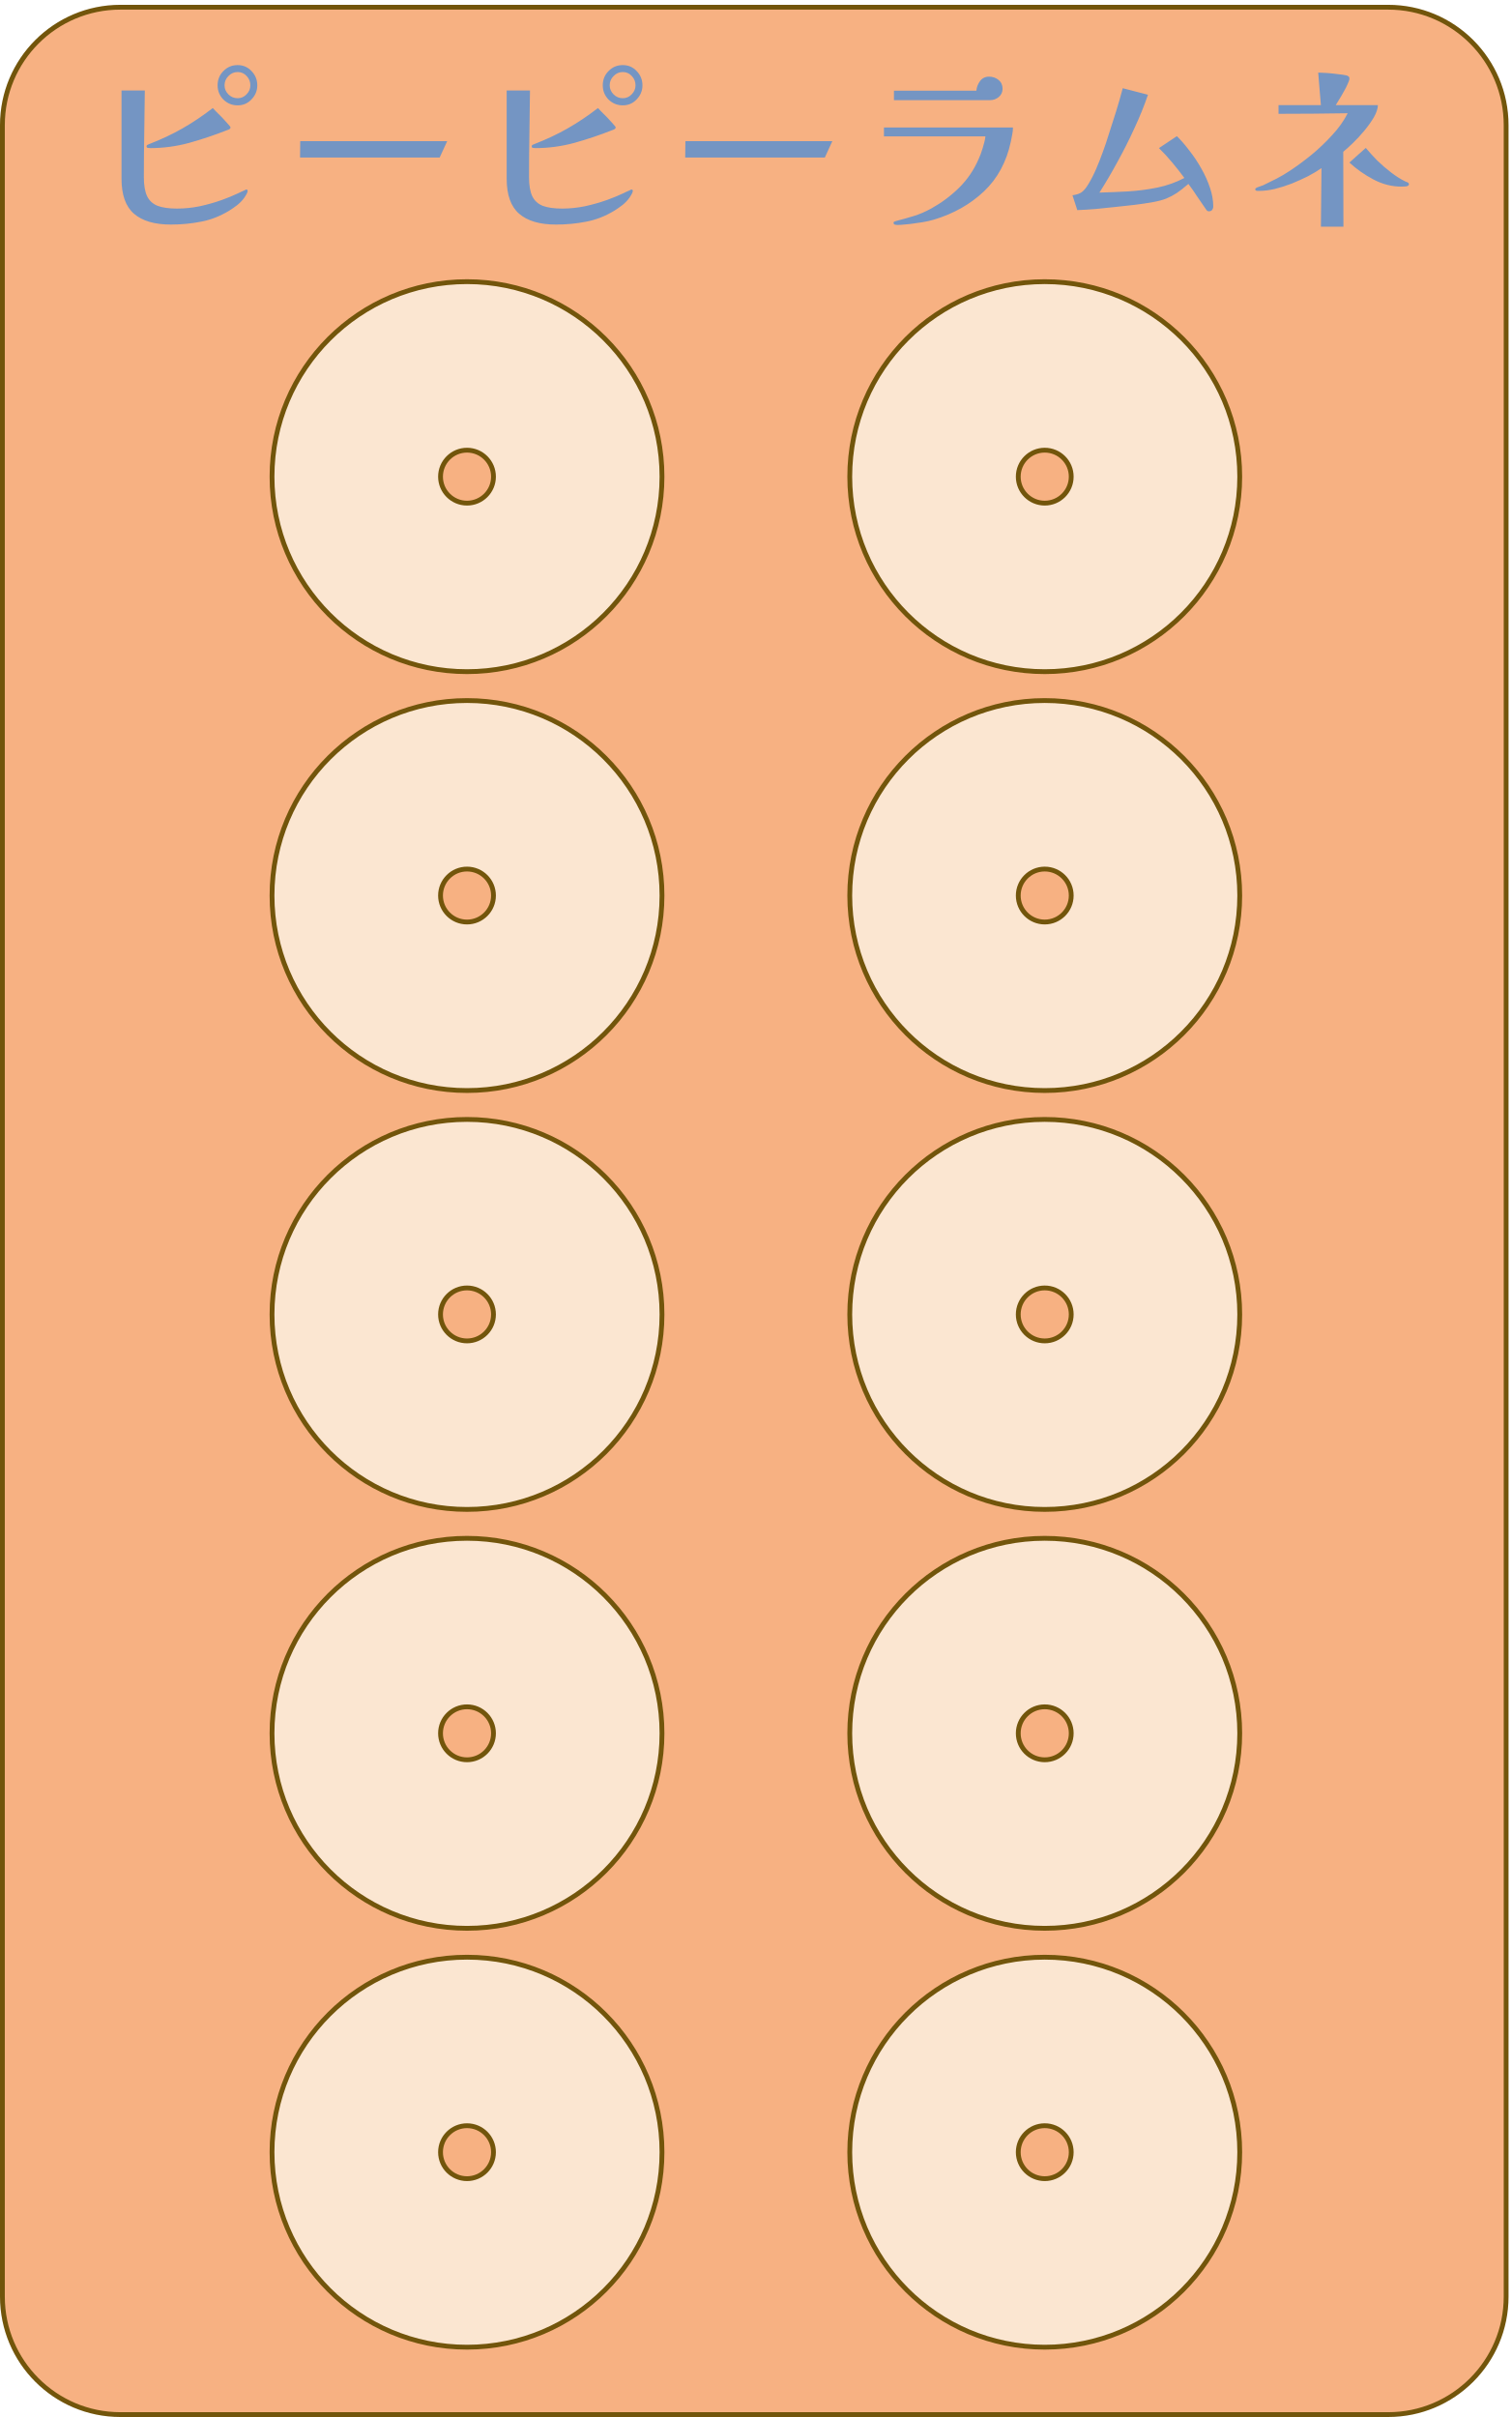
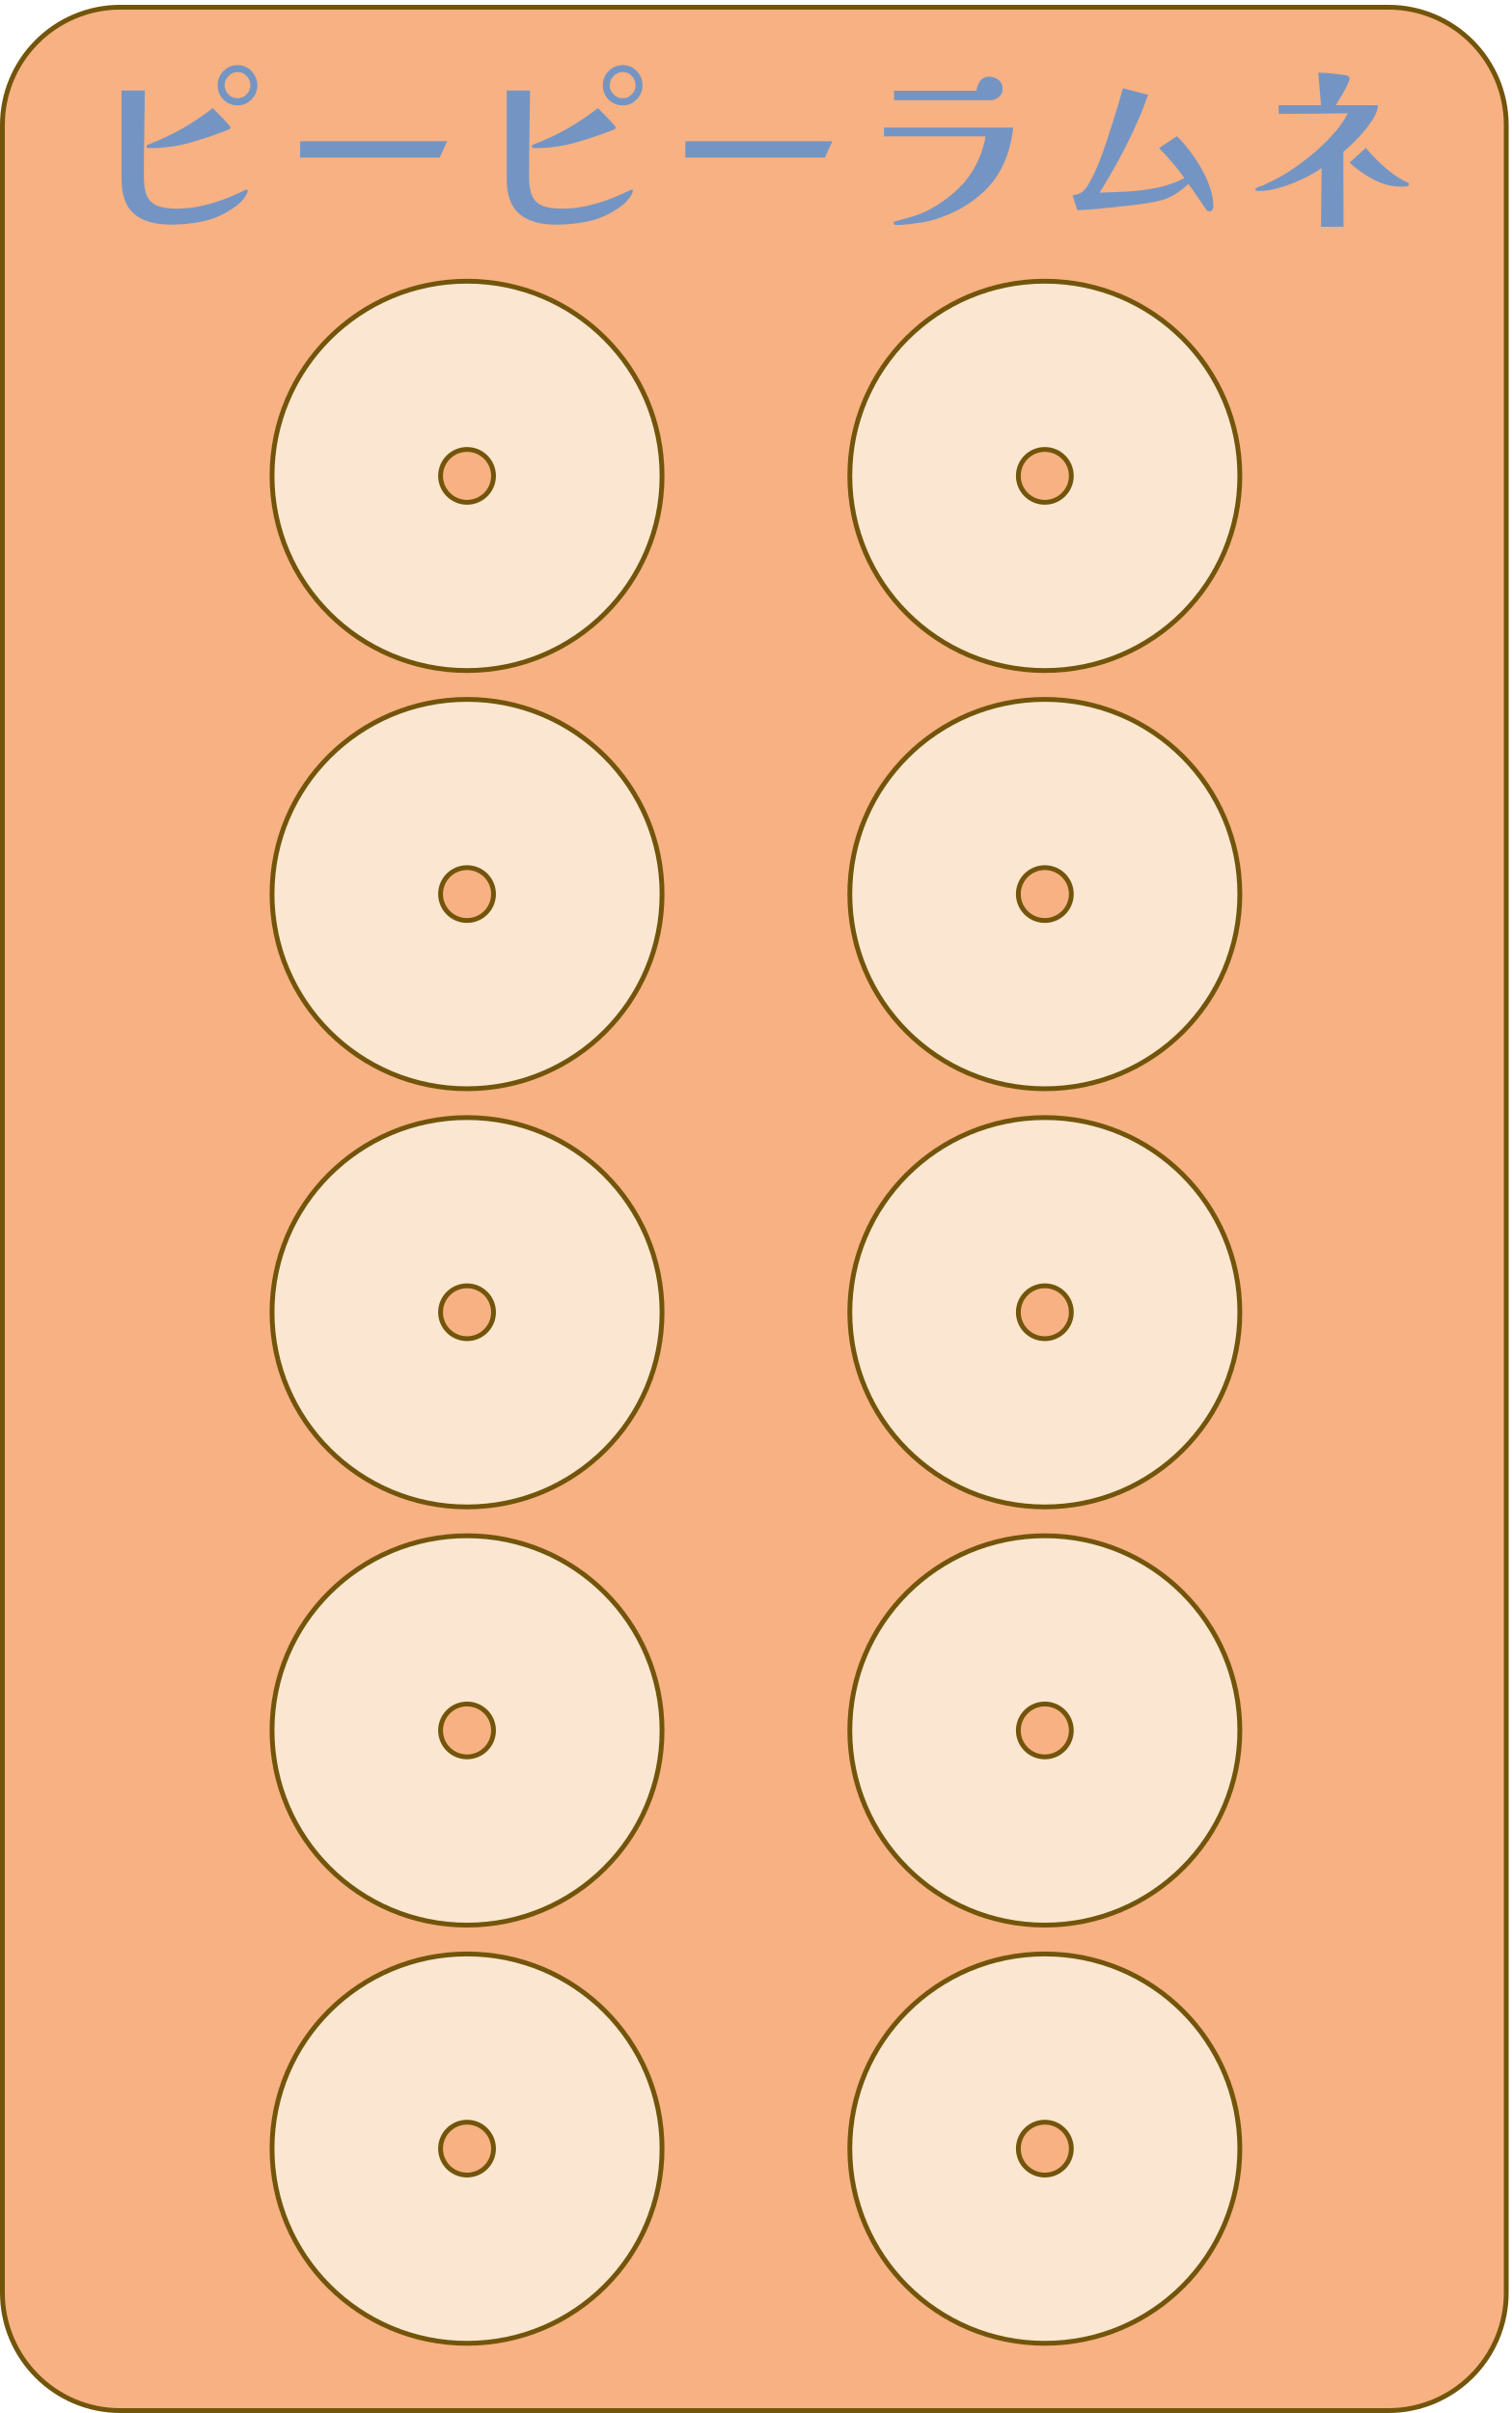
- <svg xmlns="http://www.w3.org/2000/svg" width="314" height="502" viewBox="0 0 314 502" fill="none">
-   <rect x="0.5" y="1.5" width="312.333" height="500" rx="24.5" fill="#F7B182" stroke="#72550B" />
+ <svg xmlns="http://www.w3.org/2000/svg" width="314" height="501" viewBox="0 0 314 501" fill="none">
+   <rect x="0.5" y="1.498" width="312.333" height="499.002" rx="24.5" fill="#F7B182" stroke="#72550B" />
  <path d="M52 17.72C52 16.973 51.747 16.333 51.24 15.8C50.733 15.24 50.107 14.96 49.36 14.96C48.613 14.96 47.973 15.24 47.44 15.8C46.907 16.333 46.64 16.973 46.64 17.72C46.64 18.44 46.907 19.067 47.44 19.6C47.973 20.133 48.613 20.4 49.36 20.4C50.08 20.4 50.693 20.133 51.2 19.6C51.733 19.067 52 18.44 52 17.72ZM51.44 39.64C51.44 39.827 51.347 40.08 51.16 40.4C51 40.693 50.867 40.907 50.76 41.04C50.387 41.573 49.907 42.08 49.32 42.56C48.733 43.013 48.16 43.413 47.6 43.76C45.707 44.907 43.76 45.667 41.76 46.04C39.76 46.44 37.667 46.64 35.48 46.64C32.12 46.64 29.573 45.893 27.84 44.4C26.107 42.907 25.24 40.48 25.24 37.12V18.8H30.08C30.053 21.787 30.013 24.787 29.96 27.8C29.907 30.787 29.88 33.787 29.88 36.8C29.88 38.48 30.107 39.8 30.56 40.76C31.013 41.693 31.747 42.36 32.76 42.76C33.773 43.133 35.107 43.32 36.76 43.32C38.333 43.32 39.907 43.16 41.48 42.84C43.08 42.493 44.627 42.053 46.12 41.52C46.707 41.307 47.293 41.08 47.88 40.84C48.467 40.6 49.04 40.347 49.6 40.08C49.653 40.053 49.787 39.987 50 39.88C50.24 39.773 50.48 39.667 50.72 39.56C50.96 39.427 51.093 39.36 51.12 39.36C51.333 39.36 51.44 39.453 51.44 39.64ZM47.88 26.44C47.88 26.627 47.773 26.773 47.56 26.88C47.373 26.96 47.2 27.027 47.04 27.08C44.533 28.067 41.947 28.933 39.28 29.68C36.613 30.4 33.933 30.76 31.24 30.76C31.107 30.76 30.933 30.747 30.72 30.72C30.533 30.693 30.44 30.587 30.44 30.4C30.44 30.24 30.507 30.133 30.64 30.08C30.773 30 30.893 29.947 31 29.92C33.48 28.96 35.773 27.88 37.88 26.68C39.987 25.48 42.093 24.067 44.2 22.44C44.307 22.547 44.547 22.8 44.92 23.2C45.32 23.573 45.747 24 46.2 24.48C46.653 24.96 47.04 25.387 47.36 25.76C47.707 26.133 47.88 26.36 47.88 26.44ZM53.44 17.72C53.44 18.84 53.04 19.813 52.24 20.64C51.467 21.467 50.507 21.88 49.36 21.88C48.213 21.88 47.227 21.48 46.4 20.68C45.6 19.853 45.2 18.867 45.2 17.72C45.2 16.547 45.6 15.56 46.4 14.76C47.2 13.933 48.187 13.52 49.36 13.52C50.507 13.52 51.467 13.933 52.24 14.76C53.04 15.587 53.44 16.573 53.44 17.72ZM92.88 29.32L91.32 32.72H62.32L62.36 29.32H92.88ZM132 17.72C132 16.973 131.747 16.333 131.24 15.8C130.733 15.24 130.107 14.96 129.36 14.96C128.613 14.96 127.973 15.24 127.44 15.8C126.907 16.333 126.64 16.973 126.64 17.72C126.64 18.44 126.907 19.067 127.44 19.6C127.973 20.133 128.613 20.4 129.36 20.4C130.08 20.4 130.693 20.133 131.2 19.6C131.733 19.067 132 18.44 132 17.72ZM131.44 39.64C131.44 39.827 131.347 40.08 131.16 40.4C131 40.693 130.867 40.907 130.76 41.04C130.387 41.573 129.907 42.08 129.32 42.56C128.733 43.013 128.16 43.413 127.6 43.76C125.707 44.907 123.76 45.667 121.76 46.04C119.76 46.44 117.667 46.64 115.48 46.64C112.12 46.64 109.573 45.893 107.84 44.4C106.107 42.907 105.24 40.48 105.24 37.12V18.8H110.08C110.053 21.787 110.013 24.787 109.96 27.8C109.907 30.787 109.88 33.787 109.88 36.8C109.88 38.48 110.107 39.8 110.56 40.76C111.013 41.693 111.747 42.36 112.76 42.76C113.773 43.133 115.107 43.32 116.76 43.32C118.333 43.32 119.907 43.16 121.48 42.84C123.08 42.493 124.627 42.053 126.12 41.52C126.707 41.307 127.293 41.08 127.88 40.84C128.467 40.6 129.04 40.347 129.6 40.08C129.653 40.053 129.787 39.987 130 39.88C130.24 39.773 130.48 39.667 130.72 39.56C130.96 39.427 131.093 39.36 131.12 39.36C131.333 39.36 131.44 39.453 131.44 39.64ZM127.88 26.44C127.88 26.627 127.773 26.773 127.56 26.88C127.373 26.96 127.2 27.027 127.04 27.08C124.533 28.067 121.947 28.933 119.28 29.68C116.613 30.4 113.933 30.76 111.24 30.76C111.107 30.76 110.933 30.747 110.72 30.72C110.533 30.693 110.44 30.587 110.44 30.4C110.44 30.24 110.507 30.133 110.64 30.08C110.773 30 110.893 29.947 111 29.92C113.48 28.96 115.773 27.88 117.88 26.68C119.987 25.48 122.093 24.067 124.2 22.44C124.307 22.547 124.547 22.8 124.92 23.2C125.32 23.573 125.747 24 126.2 24.48C126.653 24.96 127.04 25.387 127.36 25.76C127.707 26.133 127.88 26.36 127.88 26.44ZM133.44 17.72C133.44 18.84 133.04 19.813 132.24 20.64C131.467 21.467 130.507 21.88 129.36 21.88C128.213 21.88 127.227 21.48 126.4 20.68C125.6 19.853 125.2 18.867 125.2 17.72C125.2 16.547 125.6 15.56 126.4 14.76C127.2 13.933 128.187 13.52 129.36 13.52C130.507 13.52 131.467 13.933 132.24 14.76C133.04 15.587 133.44 16.573 133.44 17.72ZM172.88 29.32L171.32 32.72H142.32L142.36 29.32H172.88ZM210.4 26.48C210.4 26.96 210.347 27.453 210.24 27.96C210.16 28.44 210.067 28.92 209.96 29.4C209.053 33.64 207.187 37.093 204.36 39.76C201.533 42.427 198.093 44.373 194.04 45.6C193.24 45.84 192.413 46.027 191.56 46.16C190.733 46.293 189.893 46.413 189.04 46.52C188.613 46.573 188.187 46.613 187.76 46.64C187.333 46.693 186.893 46.72 186.44 46.72C186.2 46.72 186 46.693 185.84 46.64C185.68 46.613 185.6 46.467 185.6 46.2C185.6 46.12 185.68 46.053 185.84 46C186.027 45.947 186.147 45.907 186.2 45.88C187.533 45.533 188.76 45.187 189.88 44.84C191 44.493 192.173 43.987 193.4 43.32C195.56 42.12 197.493 40.68 199.2 39C200.933 37.293 202.293 35.293 203.28 33C203.573 32.387 203.853 31.627 204.12 30.72C204.413 29.813 204.6 29.013 204.68 28.32H183.6V26.48H210.4ZM208.24 18.44C208.24 19.133 207.973 19.707 207.44 20.16C206.907 20.587 206.307 20.8 205.64 20.8H185.68V18.84H202.8C202.853 18.12 203.107 17.453 203.56 16.84C204.013 16.227 204.64 15.92 205.44 15.92C206.187 15.92 206.84 16.147 207.4 16.6C207.96 17.053 208.24 17.667 208.24 18.44ZM252 42.88C252 43.147 251.92 43.387 251.76 43.6C251.627 43.787 251.413 43.88 251.12 43.88C250.96 43.88 250.84 43.853 250.76 43.8C250.68 43.72 250.6 43.627 250.52 43.52C249.907 42.613 249.293 41.72 248.68 40.84C248.093 39.933 247.48 39.053 246.84 38.2C246.787 38.227 246.72 38.28 246.64 38.36C245.867 39.027 245.133 39.6 244.44 40.08C243.747 40.533 243.013 40.92 242.24 41.24C241.493 41.533 240.6 41.773 239.56 41.96C238.253 42.2 236.92 42.4 235.56 42.56C234.2 42.72 232.853 42.867 231.52 43C230.213 43.133 228.92 43.267 227.64 43.4C226.36 43.507 225.067 43.587 223.76 43.64L222.76 40.56C223.667 40.427 224.32 40.2 224.72 39.88C225.147 39.56 225.587 39.027 226.04 38.28C226.627 37.32 227.173 36.253 227.68 35.08C228.187 33.907 228.653 32.72 229.08 31.52C229.533 30.293 229.92 29.147 230.24 28.08C230.773 26.453 231.293 24.827 231.8 23.2C232.307 21.573 232.773 19.947 233.2 18.32L238.44 19.68C237.667 21.947 236.733 24.253 235.64 26.6C234.573 28.947 233.413 31.253 232.16 33.52C230.933 35.787 229.667 37.947 228.36 40C230.253 39.947 232.227 39.867 234.28 39.76C236.36 39.627 238.4 39.36 240.4 38.96C242.427 38.533 244.293 37.867 246 36.96C245.2 35.867 244.36 34.8 243.48 33.76C242.6 32.693 241.68 31.693 240.72 30.76L244.44 28.28C245.293 29.107 246.16 30.107 247.04 31.28C247.947 32.427 248.773 33.667 249.52 35C250.267 36.307 250.867 37.64 251.32 39C251.773 40.333 252 41.627 252 42.88ZM286.2 21.84C286.173 22.587 285.893 23.427 285.36 24.36C284.827 25.267 284.173 26.187 283.4 27.12C282.627 28.053 281.84 28.907 281.04 29.68C280.24 30.453 279.56 31.067 279 31.52L279.04 47.08H274.36L274.48 34.92C273.68 35.48 272.747 36.04 271.68 36.6C270.613 37.133 269.493 37.64 268.32 38.12C267.147 38.573 265.973 38.947 264.8 39.24C263.653 39.507 262.6 39.64 261.64 39.64C261.56 39.64 261.387 39.64 261.12 39.64C260.853 39.613 260.72 39.507 260.72 39.32C260.72 39.187 260.827 39.067 261.04 38.96C261.28 38.853 261.533 38.76 261.8 38.68C262.067 38.573 262.253 38.507 262.36 38.48C263.32 38.027 264.267 37.56 265.2 37.08C266.16 36.573 267.08 36.027 267.96 35.44C269.373 34.507 270.853 33.413 272.4 32.16C273.947 30.88 275.387 29.507 276.72 28.04C278.08 26.573 279.147 25.067 279.92 23.52C275.12 23.6 270.333 23.64 265.56 23.64V21.84H274.36C274.253 20.667 274.16 19.56 274.08 18.52C274 17.453 273.907 16.307 273.8 15.08C274.227 15.08 274.827 15.107 275.6 15.16C276.373 15.213 277.133 15.293 277.88 15.4C278.653 15.48 279.213 15.56 279.56 15.64C279.747 15.667 279.907 15.733 280.04 15.84C280.2 15.92 280.28 16.08 280.28 16.32C280.28 16.56 280.16 16.933 279.92 17.44C279.707 17.947 279.427 18.493 279.08 19.08C278.76 19.667 278.44 20.213 278.12 20.72C277.827 21.227 277.6 21.6 277.44 21.84H286.2ZM292.64 38.28C292.64 38.52 292.427 38.667 292 38.72C291.6 38.747 291.307 38.76 291.12 38.76C289.093 38.76 287.147 38.267 285.28 37.28C283.413 36.293 281.747 35.12 280.28 33.76L283.68 30.72C284.347 31.52 285.133 32.387 286.04 33.32C286.973 34.227 287.947 35.067 288.96 35.84C289.973 36.613 290.947 37.227 291.88 37.68C292.013 37.733 292.173 37.8 292.36 37.88C292.547 37.96 292.64 38.093 292.64 38.28Z" fill="#7495C3" />
-   <circle cx="97" cy="99" r="40.5" fill="#FBE6D1" stroke="#72550B" />
-   <circle cx="97" cy="99" r="5.5" fill="#F7B182" stroke="#72550B" />
-   <circle cx="217" cy="99" r="40.5" fill="#FBE6D1" stroke="#72550B" />
-   <circle cx="217" cy="99" r="5.5" fill="#F7B182" stroke="#72550B" />
-   <circle cx="97" cy="186" r="40.5" fill="#FBE6D1" stroke="#72550B" />
-   <circle cx="97" cy="186" r="5.5" fill="#F7B182" stroke="#72550B" />
-   <circle cx="217" cy="186" r="40.5" fill="#FBE6D1" stroke="#72550B" />
-   <circle cx="217" cy="186" r="5.5" fill="#F7B182" stroke="#72550B" />
-   <circle cx="97" cy="273" r="40.5" fill="#FBE6D1" stroke="#72550B" />
-   <circle cx="97" cy="273" r="5.5" fill="#F7B182" stroke="#72550B" />
-   <circle cx="217" cy="273" r="40.5" fill="#FBE6D1" stroke="#72550B" />
-   <circle cx="217" cy="273" r="5.5" fill="#F7B182" stroke="#72550B" />
-   <circle cx="97" cy="360" r="40.5" fill="#FBE6D1" stroke="#72550B" />
-   <circle cx="97" cy="360" r="5.5" fill="#F7B182" stroke="#72550B" />
-   <circle cx="217" cy="360" r="40.5" fill="#FBE6D1" stroke="#72550B" />
-   <circle cx="217" cy="360" r="5.5" fill="#F7B182" stroke="#72550B" />
-   <circle cx="97" cy="447" r="40.5" fill="#FBE6D1" stroke="#72550B" />
-   <circle cx="97" cy="447" r="5.5" fill="#F7B182" stroke="#72550B" />
-   <circle cx="217" cy="447" r="40.5" fill="#FBE6D1" stroke="#72550B" />
-   <circle cx="217" cy="447" r="5.5" fill="#F7B182" stroke="#72550B" />
+   <path d="M97 58.384C119.368 58.384 137.5 76.481 137.5 98.802C137.5 121.124 119.368 139.221 97 139.221C74.632 139.221 56.5 121.124 56.5 98.802C56.5 76.481 74.632 58.384 97 58.384Z" fill="#FBE6D1" stroke="#72550B" />
+   <path d="M97 93.315C100.039 93.315 102.5 95.773 102.5 98.803C102.5 101.833 100.038 104.292 97 104.292C93.962 104.292 91.5 101.833 91.5 98.803C91.5 95.773 93.962 93.315 97 93.315Z" fill="#F7B182" stroke="#72550B" />
+   <path d="M217 58.384C239.368 58.384 257.5 76.481 257.5 98.802C257.5 121.124 239.368 139.221 217 139.221C194.632 139.221 176.5 121.124 176.5 98.802C176.5 76.481 194.632 58.384 217 58.384Z" fill="#FBE6D1" stroke="#72550B" />
+   <path d="M217 93.315C220.039 93.315 222.5 95.773 222.5 98.803C222.5 101.833 220.038 104.292 217 104.292C213.962 104.292 211.5 101.833 211.5 98.803C211.5 95.773 213.961 93.315 217 93.315Z" fill="#F7B182" stroke="#72550B" />
+   <path d="M97 145.211C119.368 145.211 137.5 163.308 137.5 185.629C137.5 207.95 119.368 226.048 97 226.048C74.632 226.048 56.5 207.95 56.5 185.629C56.5 163.308 74.632 145.211 97 145.211Z" fill="#FBE6D1" stroke="#72550B" />
+   <path d="M97 180.142C100.039 180.142 102.5 182.6 102.5 185.63C102.5 188.66 100.038 191.118 97 191.118C93.962 191.118 91.5 188.66 91.5 185.63C91.5 182.6 93.962 180.142 97 180.142Z" fill="#F7B182" stroke="#72550B" />
+   <path d="M217 145.211C239.368 145.211 257.5 163.308 257.5 185.629C257.5 207.95 239.368 226.048 217 226.048C194.632 226.048 176.5 207.95 176.5 185.629C176.5 163.308 194.632 145.211 217 145.211Z" fill="#FBE6D1" stroke="#72550B" />
+   <path d="M217 180.142C220.039 180.142 222.5 182.6 222.5 185.63C222.5 188.66 220.038 191.118 217 191.118C213.962 191.118 211.5 188.66 211.5 185.63C211.5 182.6 213.961 180.142 217 180.142Z" fill="#F7B182" stroke="#72550B" />
+   <path d="M97 232.038C119.368 232.038 137.5 250.135 137.5 272.456C137.5 294.778 119.368 312.875 97 312.875C74.632 312.875 56.5 294.778 56.5 272.456C56.5 250.135 74.632 232.038 97 232.038Z" fill="#FBE6D1" stroke="#72550B" />
+   <path d="M97 266.968C100.039 266.968 102.5 269.427 102.5 272.457C102.5 275.486 100.038 277.945 97 277.945C93.962 277.945 91.5 275.486 91.5 272.457C91.5 269.427 93.962 266.968 97 266.968Z" fill="#F7B182" stroke="#72550B" />
+   <path d="M217 232.038C239.368 232.038 257.5 250.135 257.5 272.456C257.5 294.778 239.368 312.875 217 312.875C194.632 312.875 176.5 294.778 176.5 272.456C176.5 250.135 194.632 232.038 217 232.038Z" fill="#FBE6D1" stroke="#72550B" />
+   <path d="M217 266.968C220.039 266.968 222.5 269.427 222.5 272.457C222.5 275.486 220.038 277.945 217 277.945C213.962 277.945 211.5 275.486 211.5 272.457C211.5 269.427 213.961 266.968 217 266.968Z" fill="#F7B182" stroke="#72550B" />
+   <path d="M97 318.865C119.368 318.865 137.5 336.961 137.5 359.283C137.5 381.604 119.368 399.702 97 399.702C74.632 399.702 56.5 381.604 56.5 359.283C56.5 336.961 74.632 318.865 97 318.865Z" fill="#FBE6D1" stroke="#72550B" />
+   <path d="M97 353.795C100.039 353.795 102.5 356.253 102.5 359.283C102.5 362.313 100.038 364.771 97 364.771C93.962 364.771 91.5 362.313 91.5 359.283C91.5 356.253 93.962 353.795 97 353.795Z" fill="#F7B182" stroke="#72550B" />
+   <path d="M217 318.865C239.368 318.865 257.5 336.961 257.5 359.283C257.5 381.604 239.368 399.702 217 399.702C194.632 399.702 176.5 381.604 176.5 359.283C176.5 336.961 194.632 318.865 217 318.865Z" fill="#FBE6D1" stroke="#72550B" />
+   <path d="M217 353.795C220.039 353.795 222.5 356.253 222.5 359.283C222.5 362.313 220.038 364.771 217 364.771C213.962 364.771 211.5 362.313 211.5 359.283C211.5 356.253 213.961 353.795 217 353.795Z" fill="#F7B182" stroke="#72550B" />
+   <path d="M97 405.691C119.368 405.691 137.5 423.788 137.5 446.109C137.5 468.431 119.368 486.528 97 486.528C74.632 486.528 56.5 468.431 56.5 446.109C56.5 423.788 74.632 405.691 97 405.691Z" fill="#FBE6D1" stroke="#72550B" />
+   <path d="M97 440.622C100.039 440.622 102.5 443.08 102.5 446.11C102.5 449.14 100.038 451.598 97 451.598C93.962 451.598 91.5 449.14 91.5 446.11C91.5 443.08 93.962 440.622 97 440.622Z" fill="#F7B182" stroke="#72550B" />
+   <path d="M217 405.691C239.368 405.691 257.5 423.788 257.5 446.109C257.5 468.431 239.368 486.528 217 486.528C194.632 486.528 176.5 468.431 176.5 446.109C176.5 423.788 194.632 405.691 217 405.691Z" fill="#FBE6D1" stroke="#72550B" />
+   <path d="M217 440.622C220.039 440.622 222.5 443.08 222.5 446.11C222.5 449.14 220.038 451.598 217 451.598C213.962 451.598 211.5 449.14 211.5 446.11C211.5 443.08 213.961 440.622 217 440.622Z" fill="#F7B182" stroke="#72550B" />
</svg>
